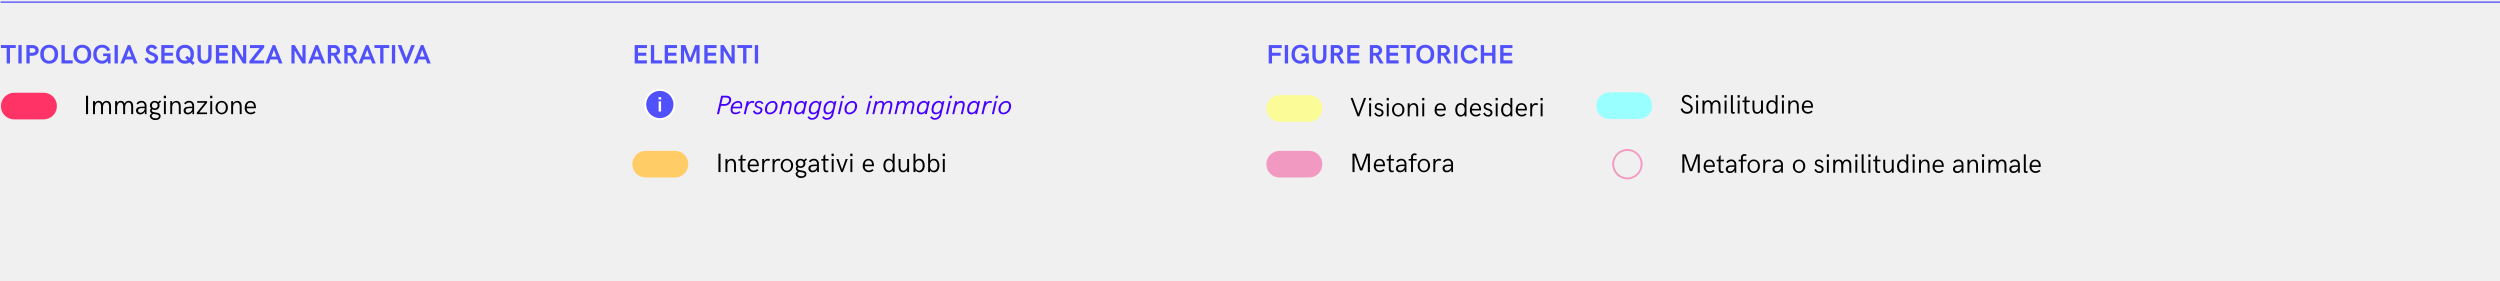
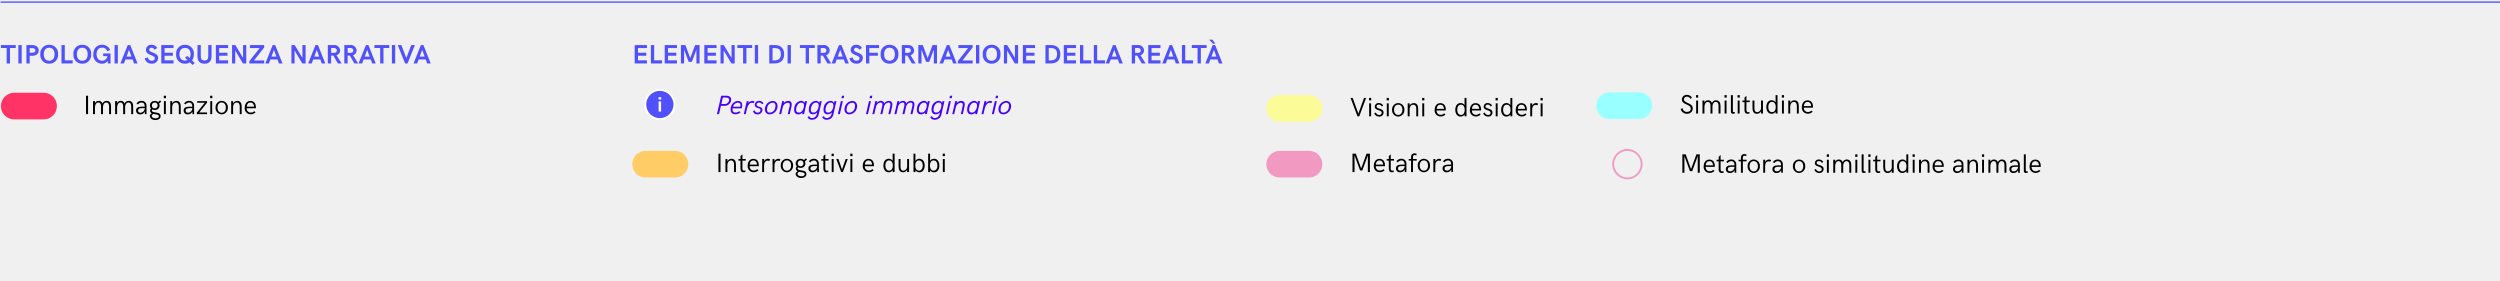
<svg xmlns="http://www.w3.org/2000/svg" width="938" height="105.29" viewBox="0 0 938 105.29">
  <defs>
    <clipPath id="clip-path">
      <rect id="SVGID" width="11.6" height="11.6" transform="translate(236.6 -103.869)" fill="none" />
    </clipPath>
    <clipPath id="clip-path-2">
      <rect id="SVGID-2" data-name="SVGID" width="11.61" height="11.61" transform="translate(236.521 -103.748)" fill="none" />
    </clipPath>
    <clipPath id="clip-Legend02">
      <rect width="938" height="105.29" />
    </clipPath>
  </defs>
  <g id="Legend02" clip-path="url(#clip-Legend02)">
    <g id="legend" transform="translate(0.2 137.196)">
-       <g id="Group_24470" data-name="Group 24470">
-         <path id="Path_161868" data-name="Path 161868" d="M.889,0h4.59V-1.172H2.129V-2.881h3.12V-4.019H2.129V-5.762h3.35V-6.9H.889ZM6.968,0h4.189V-1.172H8.208V-6.9H6.968Zm5.19,0h4.59V-1.172H13.4V-2.881h3.12V-4.019H13.4V-5.762h3.35V-6.9h-4.59Zm6.079,0h1.191V-5.161L21.138-.6h1.2l1.709-4.561V0h1.191V-6.9h-1.67L21.738-1.992,19.907-6.9h-1.67Zm8.779,0h4.59V-1.172h-3.35V-2.881h3.12V-4.019h-3.12V-5.762h3.35V-6.9h-4.59ZM33.1,0h1.191V-4.839L37.178,0h1.24V-6.9H37.227V-2.07L34.326-6.9H33.1Zm8.472,0h1.24V-5.791h2.158V-6.9H39.4v1.108h2.163Zm4.39,0H47.2V-6.9h-1.24Z" transform="translate(237.044 -113.395)" fill="#5151fc" />
-       </g>
      <g id="Group_24471" data-name="Group 24471" transform="translate(8.053)">
        <path id="Path_161861" data-name="Path 161861" d="M.474,0H1.25l.713-3.115H3.154A2.4,2.4,0,0,0,5.747-4.927C6.035-6.152,5.308-6.9,3.97-6.9h-1.9ZM2.119-3.8l.562-2.407H3.872c.918,0,1.313.415,1.143,1.143A1.614,1.614,0,0,1,3.262-3.8ZM7.344.059a2.925,2.925,0,0,0,2-.728L8.9-1.118a2.12,2.12,0,0,1-1.528.532c-.913,0-1.206-.708-1-1.572h3.4c.02-.054.049-.151.049-.151.322-1.353.1-2.632-1.523-2.632A2.883,2.883,0,0,0,5.684-2.48C5.366-1.074,5.859.059,7.344.059ZM6.509-2.754A1.9,1.9,0,0,1,8.262-4.292c.913,0,1.2.586.986,1.538ZM10.547,0h.732l.527-2.275c.234-1.016.933-1.982,1.792-1.982a1.143,1.143,0,0,1,.605.176l.356-.62a1.365,1.365,0,0,0-.82-.249,1.852,1.852,0,0,0-1.528.913l.19-.84h-.737Zm5.107.1a1.8,1.8,0,0,0,1.9-1.621c0-1.582-2.212-.962-2.212-2.017,0-.542.43-.8.972-.8a.952.952,0,0,1,1,.625l.61-.264a1.574,1.574,0,0,0-1.577-.977A1.508,1.508,0,0,0,14.658-3.5c0,1.563,2.173.908,2.173,2a1.028,1.028,0,0,1-1.118.947,1,1,0,0,1-1.079-.84l-.664.249A1.6,1.6,0,0,0,15.654.1Zm4.658,0a3.057,3.057,0,0,0,2.822-2.446c.332-1.426-.376-2.593-1.777-2.593A3.047,3.047,0,0,0,18.545-2.49C18.213-1.064,18.9.1,20.313.1Zm.039-.645c-1.055,0-1.24-.864-1.025-1.8a2.194,2.194,0,0,1,2-1.943c1.069,0,1.25.864,1.03,1.8A2.19,2.19,0,0,1,20.352-.547ZM23.843,0h.728l.635-2.739a2.066,2.066,0,0,1,1.846-1.528c.815,0,.82.679.674,1.343L27.051,0h.732l.674-2.93c.249-1.084-.029-2.031-1.27-2.031a2.255,2.255,0,0,0-1.675.82l.181-.737h-.732ZM33.55-4.878l-.176.688a1.382,1.382,0,0,0-1.382-.791A2.831,2.831,0,0,0,29.521-2.51C29.194-1.084,29.658.1,30.938.1a2.156,2.156,0,0,0,1.631-.713L32.446,0h.713l1.118-4.878ZM33.062-2.51c-.234,1.035-.869,1.943-1.9,1.943-.947,0-1.147-.845-.918-1.8.229-1.025.884-1.938,1.895-1.938C33.105-4.307,33.281-3.462,33.062-2.51ZM38.652.034l1.143-4.912h-.737l-.171.7a1.391,1.391,0,0,0-1.353-.8,2.813,2.813,0,0,0-2.5,2.461c-.327,1.426.122,2.6,1.45,2.6A2.172,2.172,0,0,0,38.1-.664l-.161.63a1.793,1.793,0,0,1-1.733,1.519A1.105,1.105,0,0,1,35.059.767l-.625.356a1.735,1.735,0,0,0,1.738.991A2.435,2.435,0,0,0,38.652.034Zm-1.973-.6c-.957,0-1.152-.864-.923-1.812.225-1.021.894-1.953,1.909-1.953.957,0,1.123.869.908,1.812C38.345-1.5,37.7-.566,36.68-.566Zm7.49.6,1.143-4.912h-.737l-.171.7a1.391,1.391,0,0,0-1.353-.8,2.813,2.813,0,0,0-2.5,2.461c-.327,1.426.122,2.6,1.45,2.6a2.172,2.172,0,0,0,1.616-.742l-.161.63a1.793,1.793,0,0,1-1.733,1.519A1.105,1.105,0,0,1,40.576.767l-.625.356a1.735,1.735,0,0,0,1.738.991A2.435,2.435,0,0,0,44.17.034ZM42.2-.566c-.957,0-1.152-.864-.923-1.812.225-1.021.894-1.953,1.909-1.953.957,0,1.123.869.908,1.812C43.862-1.5,43.218-.566,42.2-.566Zm4.976-5.4h.845l.215-.937h-.84ZM45.85,0h.737L47.71-4.878h-.742Zm4.316.1a3.057,3.057,0,0,0,2.822-2.446c.332-1.426-.376-2.593-1.777-2.593A3.047,3.047,0,0,0,48.4-2.49C48.066-1.064,48.755.1,50.166.1Zm.039-.645c-1.055,0-1.24-.864-1.025-1.8a2.194,2.194,0,0,1,2-1.943c1.069,0,1.25.864,1.03,1.8A2.19,2.19,0,0,1,50.205-.547ZM57.72-5.962h.845l.215-.937h-.84ZM56.4,0h.737l1.123-4.878h-.742Zm2.383,0h.732l.635-2.749a1.918,1.918,0,0,1,1.665-1.6c.815,0,.806.728.649,1.4L61.787,0h.737l.63-2.749a1.923,1.923,0,0,1,1.66-1.6c.82,0,.815.757.664,1.421L64.8,0h.737l.679-2.93c.249-1.084-.049-2.031-1.289-2.031a2.044,2.044,0,0,0-1.709.981,1.146,1.146,0,0,0-1.3-.991,1.781,1.781,0,0,0-1.484.9l.2-.806H59.9Zm8.286,0H67.8l.635-2.749a1.918,1.918,0,0,1,1.665-1.6c.815,0,.806.728.649,1.4L70.073,0h.737l.63-2.749a1.923,1.923,0,0,1,1.66-1.6c.82,0,.815.757.664,1.421L73.091,0h.737l.679-2.93c.249-1.084-.049-2.031-1.289-2.031a2.044,2.044,0,0,0-1.709.981,1.146,1.146,0,0,0-1.3-.991,1.781,1.781,0,0,0-1.484.9l.2-.806h-.737ZM79.6-4.878l-.176.688a1.382,1.382,0,0,0-1.382-.791A2.831,2.831,0,0,0,75.571-2.51C75.244-1.084,75.708.1,76.987.1a2.156,2.156,0,0,0,1.631-.713L78.5,0h.713l1.118-4.878ZM79.111-2.51c-.234,1.035-.869,1.943-1.9,1.943-.947,0-1.147-.845-.918-1.8.229-1.025.884-1.938,1.895-1.938C79.155-4.307,79.331-3.462,79.111-2.51ZM84.7.034l1.143-4.912h-.737l-.171.7a1.391,1.391,0,0,0-1.353-.8,2.813,2.813,0,0,0-2.5,2.461c-.327,1.426.122,2.6,1.45,2.6A2.172,2.172,0,0,0,84.15-.664l-.161.63a1.793,1.793,0,0,1-1.733,1.519A1.105,1.105,0,0,1,81.108.767l-.625.356a1.735,1.735,0,0,0,1.738.991A2.435,2.435,0,0,0,84.7.034Zm-1.973-.6c-.957,0-1.152-.864-.923-1.812.225-1.021.894-1.953,1.909-1.953.957,0,1.123.869.908,1.812C84.395-1.5,83.75-.566,82.729-.566Zm4.976-5.4h.845l.215-.937h-.84ZM86.382,0h.737l1.123-4.878H87.5Zm2.383,0h.728l.635-2.739a2.066,2.066,0,0,1,1.846-1.528c.815,0,.82.679.674,1.343L91.973,0h.732l.674-2.93c.249-1.084-.029-2.031-1.27-2.031a2.255,2.255,0,0,0-1.675.82l.181-.737h-.732Zm9.707-4.878-.176.688a1.382,1.382,0,0,0-1.382-.791A2.831,2.831,0,0,0,94.443-2.51C94.116-1.084,94.58.1,95.859.1A2.156,2.156,0,0,0,97.49-.615L97.368,0h.713L99.2-4.878ZM97.983-2.51c-.234,1.035-.869,1.943-1.9,1.943-.947,0-1.147-.845-.918-1.8.229-1.025.884-1.938,1.895-1.938C98.027-4.307,98.2-3.462,97.983-2.51ZM99.736,0h.732L101-2.275c.234-1.016.933-1.982,1.792-1.982a1.143,1.143,0,0,1,.605.176l.356-.62a1.365,1.365,0,0,0-.82-.249,1.852,1.852,0,0,0-1.528.913l.19-.84h-.737Zm5.21-5.962h.845l.215-.937h-.84ZM103.623,0h.737l1.123-4.878h-.742Zm4.316.1a3.057,3.057,0,0,0,2.822-2.446c.332-1.426-.376-2.593-1.777-2.593a3.047,3.047,0,0,0-2.812,2.451C105.84-1.064,106.528.1,107.939.1Zm.039-.645c-1.055,0-1.24-.864-1.025-1.8a2.194,2.194,0,0,1,2-1.943c1.069,0,1.25.864,1.03,1.8A2.19,2.19,0,0,1,107.979-.547Z" transform="translate(260.274 -94.383)" fill="#4500ff" />
      </g>
      <g id="Group_24472" data-name="Group 24472" transform="translate(370.745)">
        <path id="Path_161860" data-name="Path 161860" d="M1.035,0h.771V-6.23L3.877-.6h.85L6.8-6.23V0h.767V-6.9H6.309L4.287-1.357,2.295-6.9H1.035Zm10.2.068A2.392,2.392,0,0,0,13.1-.693l-.5-.4a1.7,1.7,0,0,1-1.372.522A1.444,1.444,0,0,1,9.8-2.192h3.4c.01-.088.024-.249.024-.376,0-1.123-.488-2.378-2.07-2.378-1.416,0-2.119,1.226-2.119,2.534A2.211,2.211,0,0,0,11.235.068ZM9.8-2.788c.039-.83.459-1.558,1.353-1.558,1,0,1.353.776,1.372,1.558ZM15.84.1a1.966,1.966,0,0,0,.654-.1V-.625a1.164,1.164,0,0,1-.488.122c-.356,0-.62-.249-.62-.786V-4.282h1.235v-.6H15.386V-6.66l-.723.684v1.1h-.786v.6h.781v2.988C14.658-.459,14.976.1,15.84.1Zm3.076,0A1.821,1.821,0,0,0,20.63-.942L20.645,0h.62V-2.993A1.8,1.8,0,0,0,19.355-4.98a2.164,2.164,0,0,0-1.841.957l.532.415A1.605,1.605,0,0,1,19.4-4.346c.884,0,1.2.64,1.2,1.558H19.482c-1.387,0-2.148.454-2.148,1.431A1.43,1.43,0,0,0,18.916.1ZM19-.518c-.508,0-.913-.239-.913-.82,0-.649.5-.9,1.465-.9H20.6A1.683,1.683,0,0,1,19-.518ZM23.008,0h.728V-4.282h1.4v-.6h-1.4v-.781c0-.5.273-.728.649-.728a1.387,1.387,0,0,1,.571.151l.176-.581a1.825,1.825,0,0,0-.8-.186,1.225,1.225,0,0,0-1.318,1.3v.82h-.894v.6h.889Zm4.8.1a2.4,2.4,0,0,0,2.324-2.549A2.383,2.383,0,0,0,27.813-4.98a2.361,2.361,0,0,0-2.3,2.529A2.376,2.376,0,0,0,27.813.1Zm0-.605c-1.074,0-1.572-.957-1.572-1.943s.5-1.924,1.582-1.924S29.4-3.428,29.4-2.451,28.911-.508,27.817-.508ZM31.377,0h.718V-2.437c0-1.177.5-1.846,1.333-1.846a.888.888,0,0,1,.6.186l.308-.63a1.268,1.268,0,0,0-.786-.254,1.572,1.572,0,0,0-1.44.967v-.864h-.728Zm5.029.1A1.821,1.821,0,0,0,38.12-.942L38.135,0h.62V-2.993A1.8,1.8,0,0,0,36.846-4.98,2.164,2.164,0,0,0,35-4.023l.532.415a1.605,1.605,0,0,1,1.353-.737c.884,0,1.2.64,1.2,1.558H36.973c-1.387,0-2.148.454-2.148,1.431A1.43,1.43,0,0,0,36.406.1Zm.083-.615c-.508,0-.913-.239-.913-.82,0-.649.5-.9,1.465-.9h1.045A1.683,1.683,0,0,1,36.489-.518ZM44.814.1a2.4,2.4,0,0,0,2.324-2.549A2.383,2.383,0,0,0,44.814-4.98a2.361,2.361,0,0,0-2.3,2.529A2.376,2.376,0,0,0,44.814.1Zm0-.605c-1.074,0-1.572-.957-1.572-1.943s.5-1.924,1.582-1.924S46.4-3.428,46.4-2.451,45.913-.508,44.819-.508ZM52.373.1a1.521,1.521,0,0,0,1.675-1.489c0-1.792-2.632-1.2-2.632-2.324,0-.4.327-.674.854-.674a1.15,1.15,0,0,1,1.089.688l.537-.308a1.733,1.733,0,0,0-1.6-.972,1.392,1.392,0,0,0-1.548,1.353c0,1.655,2.593,1.011,2.593,2.324,0,.527-.405.806-.957.806a1.237,1.237,0,0,1-1.216-.928l-.615.317A1.893,1.893,0,0,0,52.373.1Zm2.842-6.06h.83V-6.9h-.83ZM55.269,0h.723V-4.878h-.723Zm2.373,0h.737V-2.544c0-.884.435-1.816,1.245-1.816.835,0,1.025.776,1.025,1.45V0h.742V-2.705c0-.8.435-1.655,1.235-1.655.845,0,1.045.806,1.045,1.47V0h.737V-2.964c0-1.084-.488-2.017-1.694-2.017A1.618,1.618,0,0,0,61.2-3.96,1.465,1.465,0,0,0,59.707-4.98a1.459,1.459,0,0,0-1.328.859v-.757h-.737Zm8.252-5.962h.83V-6.9h-.83ZM65.947,0h.723V-4.878h-.723Zm3.335-.537c-.22,0-.239-.264-.239-.278V-6.9h-.737V-.986C68.306-.4,68.359.1,69.1.1a2.381,2.381,0,0,0,.659-.1V-.586A2.891,2.891,0,0,1,69.282-.537Zm1.523-5.425h.83V-6.9h-.83ZM70.859,0h.723V-4.878h-.723Zm3.73.1a1.966,1.966,0,0,0,.654-.1V-.625a1.164,1.164,0,0,1-.488.122c-.356,0-.62-.249-.62-.786V-4.282h1.235v-.6H74.136V-6.66l-.723.684v1.1h-.786v.6h.781v2.988C73.408-.459,73.726.1,74.59.1Zm3.491.01a1.736,1.736,0,0,0,1.533-.933V0h.723V-4.878h-.723v2.7a1.566,1.566,0,0,1-1.455,1.67c-.835,0-1.025-.786-1.025-1.489V-4.878h-.728v2.832C76.406-.83,76.88.107,78.081.107ZM85.073-6.9v2.686a1.746,1.746,0,0,0-1.528-.767c-1.245,0-1.953,1.143-1.953,2.539S82.3.1,83.55.1a1.734,1.734,0,0,0,1.528-.776L85.093,0H85.8V-6.9ZM83.735-.518c-.977,0-1.4-.928-1.4-1.924s.42-1.924,1.4-1.924c1,0,1.4.938,1.4,1.924S84.731-.518,83.735-.518Zm3.677-5.444h.83V-6.9h-.83ZM87.466,0h.723V-4.878h-.723Zm2.373,0h.728V-2.534c0-1.211.61-1.812,1.377-1.812.859,0,1.108.781,1.108,1.455V0h.723V-2.964c0-1.074-.474-2-1.636-2a1.752,1.752,0,0,0-1.572.938v-.85h-.728Zm7.285.068a2.392,2.392,0,0,0,1.865-.762l-.5-.4a1.7,1.7,0,0,1-1.372.522,1.444,1.444,0,0,1-1.426-1.621h3.4c.01-.088.024-.249.024-.376,0-1.123-.488-2.378-2.07-2.378-1.416,0-2.119,1.226-2.119,2.534A2.211,2.211,0,0,0,97.124.068ZM95.693-2.788c.039-.83.459-1.558,1.353-1.558,1,0,1.353.776,1.372,1.558ZM104.15.1a1.821,1.821,0,0,0,1.714-1.04l.015.942h.62V-2.993A1.8,1.8,0,0,0,104.59-4.98a2.164,2.164,0,0,0-1.841.957l.532.415a1.605,1.605,0,0,1,1.353-.737c.884,0,1.2.64,1.2,1.558h-1.113c-1.387,0-2.148.454-2.148,1.431A1.43,1.43,0,0,0,104.15.1Zm.083-.615c-.508,0-.913-.239-.913-.82,0-.649.5-.9,1.465-.9h1.045A1.683,1.683,0,0,1,104.233-.518ZM108.018,0h.728V-2.534c0-1.211.61-1.812,1.377-1.812.859,0,1.108.781,1.108,1.455V0h.723V-2.964c0-1.074-.474-2-1.636-2a1.752,1.752,0,0,0-1.572.938v-.85h-.728Zm5.42-5.962h.83V-6.9h-.83ZM113.491,0h.723V-4.878h-.723Zm2.373,0h.737V-2.544c0-.884.435-1.816,1.245-1.816.835,0,1.025.776,1.025,1.45V0h.742V-2.705c0-.8.435-1.655,1.235-1.655.845,0,1.045.806,1.045,1.47V0h.737V-2.964c0-1.084-.488-2.017-1.694-2.017a1.618,1.618,0,0,0-1.519,1.021A1.465,1.465,0,0,0,117.93-4.98a1.459,1.459,0,0,0-1.328.859v-.757h-.737ZM125.3.1a1.821,1.821,0,0,0,1.714-1.04l.015.942h.62V-2.993a1.8,1.8,0,0,0-1.909-1.987,2.164,2.164,0,0,0-1.841.957l.532.415a1.605,1.605,0,0,1,1.353-.737c.884,0,1.2.64,1.2,1.558h-1.113c-1.387,0-2.148.454-2.148,1.431A1.43,1.43,0,0,0,125.3.1Zm.083-.615c-.508,0-.913-.239-.913-.82,0-.649.5-.9,1.465-.9h1.045A1.683,1.683,0,0,1,125.381-.518Zm4.746-.02c-.22,0-.239-.264-.239-.278V-6.9h-.737V-.986c0,.586.054,1.084.791,1.084A2.381,2.381,0,0,0,130.6,0V-.586A2.891,2.891,0,0,1,130.127-.537Zm3.389.605a2.392,2.392,0,0,0,1.865-.762l-.5-.4a1.7,1.7,0,0,1-1.372.522,1.444,1.444,0,0,1-1.426-1.621h3.4c.01-.088.024-.249.024-.376,0-1.123-.488-2.378-2.07-2.378-1.416,0-2.119,1.226-2.119,2.534A2.211,2.211,0,0,0,133.516.068Zm-1.431-2.856c.039-.83.459-1.558,1.353-1.558,1,0,1.353.776,1.372,1.558Z" transform="translate(259.239 -72.383)" />
      </g>
      <path id="Path_161859" data-name="Path 161859" d="M2.261,0H3.5V-5.791H5.659V-6.9H.1v1.108H2.261ZM6.65,0h1.24V-6.9H6.65ZM9.668,0H10.9V-2.861h.933c1.406,0,2.437-.708,2.437-2S13.237-6.9,11.831-6.9H9.668ZM10.9-4.019V-5.742h.933c.84,0,1.206.322,1.206.884s-.356.84-1.206.84ZM18.208.1a3.229,3.229,0,0,0,3.33-3.55A3.229,3.229,0,0,0,18.208-7a3.229,3.229,0,0,0-3.33,3.55A3.229,3.229,0,0,0,18.208.1Zm0-1.1c-1.479,0-2.021-1.147-2.021-2.451S16.729-5.9,18.208-5.9s2.021,1.147,2.021,2.446S19.688-1,18.208-1Zm4.619,1h4.189V-1.172H24.067V-6.9h-1.24Zm7.8.1a3.229,3.229,0,0,0,3.33-3.55A3.229,3.229,0,0,0,30.63-7a3.229,3.229,0,0,0-3.33,3.55A3.229,3.229,0,0,0,30.63.1Zm0-1.1c-1.479,0-2.021-1.147-2.021-2.451S29.15-5.9,30.63-5.9s2.021,1.147,2.021,2.446S32.109-1,30.63-1ZM38.1.1A2.284,2.284,0,0,0,40.142-.972L40.249,0h.981V-3.73H38.462v1h1.567A1.9,1.9,0,0,1,38.1-1.011c-1.479,0-2.109-1.118-2.109-2.49,0-1.279.63-2.427,2.09-2.427A1.894,1.894,0,0,1,40-4.57l1.1-.459a3.136,3.136,0,0,0-3.008-1.982c-2.28,0-3.33,1.67-3.33,3.56A3.235,3.235,0,0,0,38.1.1ZM42.739,0h1.24V-6.9h-1.24Zm2.188,0h1.353l.537-1.5H49.5L50.029,0h1.338L48.618-6.9H47.69Zm2.31-2.559.923-2.52.918,2.52ZM56.689.078a2.169,2.169,0,0,0,2.4-2.09c0-2.29-3.34-1.851-3.34-3.149a.786.786,0,0,1,.869-.737,1.249,1.249,0,0,1,1.113.737l1.03-.63A2.309,2.309,0,0,0,56.66-7a1.951,1.951,0,0,0-2.153,1.9c0,2.246,3.34,1.768,3.34,3.2,0,.488-.4.879-1.138.879a1.315,1.315,0,0,1-1.431-1.24l-1.23.313A2.507,2.507,0,0,0,56.689.078ZM60.269,0h4.59V-1.172h-3.35V-2.881h3.12V-4.019h-3.12V-5.762h3.35V-6.9h-4.59ZM72.012.581l.8-.752-.986-.937A4.038,4.038,0,0,0,72.5-3.442,3.237,3.237,0,0,0,69.17-7a3.229,3.229,0,0,0-3.33,3.55A3.229,3.229,0,0,0,69.17.1,3.3,3.3,0,0,0,71.021-.41ZM69.17-1.069c-1.479,0-2.09-1.079-2.09-2.383s.61-2.378,2.09-2.378,2.09,1.079,2.09,2.378a2.87,2.87,0,0,1-.342,1.44L70-2.861l-.8.732.942.859A2.316,2.316,0,0,1,69.17-1.069ZM76.489.1C78.34.1,79.131-1,79.131-2.739V-6.9h-1.24v4.067c0,1.113-.288,1.733-1.4,1.733s-1.4-.62-1.4-1.733V-6.9H73.853V-2.69C73.853-1,74.639.1,76.489.1ZM80.747,0h4.59V-1.172h-3.35V-2.881h3.12V-4.019h-3.12V-5.762h3.35V-6.9h-4.59Zm6.079,0h1.191V-4.839L90.908,0h1.24V-6.9H90.957V-2.07L88.057-6.9h-1.23Zm6.5,0h5.562V-1.118H95.059L98.887-6v-.9H93.545v1.138h3.633l-3.853,4.9Zm5.981,0h1.353l.537-1.5h2.681l.532,1.5h1.338L103-6.9h-.928Zm2.31-2.559.923-2.52.918,2.52ZM109.1,0h1.191V-4.839L113.179,0h1.24V-6.9h-1.191V-2.07l-2.9-4.829H109.1Zm6.27,0h1.353l.537-1.5h2.681l.532,1.5h1.338l-2.749-6.9h-.928Zm2.31-2.559.923-2.52.918,2.52ZM122.754.01h1.24V-2.949h.83l1.7,2.959h1.421l-1.919-3.081a1.891,1.891,0,0,0,1.348-1.8A2.139,2.139,0,0,0,124.985-6.9h-2.231ZM124-3.96V-5.791H125c.708,0,1.152.371,1.152.942,0,.518-.391.859-1.05.889ZM128.945.01h1.24V-2.949h.83l1.7,2.959h1.421l-1.919-3.081a1.891,1.891,0,0,0,1.348-1.8A2.139,2.139,0,0,0,131.177-6.9h-2.231Zm1.25-3.97V-5.791h.991c.708,0,1.152.371,1.152.942,0,.518-.391.859-1.05.889ZM134.287,0h1.353l.537-1.5h2.681L139.39,0h1.338l-2.749-6.9h-.928Zm2.31-2.559.923-2.52.918,2.52ZM142.4,0h1.24V-5.791H145.8V-6.9h-5.562v1.108H142.4Zm4.39,0h1.24V-6.9h-1.24Zm4.951,0h.928l2.749-6.9h-1.357l-1.851,4.888L150.347-6.9h-1.372Zm3.184,0h1.353l.537-1.5h2.681l.532,1.5h1.338l-2.749-6.9h-.928Zm2.31-2.559.923-2.52.918,2.52Z" transform="translate(0.044 -113.395)" fill="#5151fc" />
-       <g id="Group_24473" data-name="Group 24473">
-         <path id="Path_161867" data-name="Path 161867" d="M.889,0h1.24V-2.881H5.352V-4.019H2.129V-5.762H5.781V-6.9H.889Zm6.03,0h1.24V-6.9H6.919Zm5.869.1A2.284,2.284,0,0,0,14.829-.972L14.937,0h.981V-3.73H13.149v1h1.567a1.9,1.9,0,0,1-1.929,1.719c-1.479,0-2.109-1.118-2.109-2.49,0-1.279.63-2.427,2.09-2.427A1.894,1.894,0,0,1,14.688-4.57l1.1-.459a3.136,3.136,0,0,0-3.008-1.982c-2.28,0-3.33,1.67-3.33,3.56A3.235,3.235,0,0,0,12.788.1Zm7.119,0c1.851,0,2.642-1.1,2.642-2.837V-6.9h-1.24v4.067c0,1.113-.288,1.733-1.4,1.733s-1.4-.62-1.4-1.733V-6.9H17.271V-2.69C17.271-1,18.057.1,19.907.1ZM24.165.01h1.24V-2.949h.83L27.935.01h1.421L27.437-3.071a1.891,1.891,0,0,0,1.348-1.8A2.139,2.139,0,0,0,26.4-6.9H24.165Zm1.25-3.97V-5.791h.991c.708,0,1.152.371,1.152.942,0,.518-.391.859-1.05.889ZM30.356,0h4.59V-1.172H31.6V-2.881h3.12V-4.019H31.6V-5.762h3.35V-6.9h-4.59Zm8.481.01h1.24V-2.949h.83L42.607.01h1.421L42.109-3.071a1.891,1.891,0,0,0,1.348-1.8A2.139,2.139,0,0,0,41.069-6.9H38.838Zm1.25-3.97V-5.791h.991c.708,0,1.152.371,1.152.942,0,.518-.391.859-1.05.889ZM45.029,0h4.59V-1.172H46.27V-2.881h3.12V-4.019H46.27V-5.762h3.35V-6.9h-4.59ZM52.6,0h1.24V-5.791H56V-6.9H50.439v1.108H52.6Zm7.041.1a3.229,3.229,0,0,0,3.33-3.55A3.229,3.229,0,0,0,59.644-7a3.229,3.229,0,0,0-3.33,3.55A3.229,3.229,0,0,0,59.644.1Zm0-1.1c-1.479,0-2.021-1.147-2.021-2.451S58.164-5.9,59.644-5.9s2.021,1.147,2.021,2.446S61.123-1,59.644-1ZM64.263.01H65.5V-2.949h.83L68.032.01h1.421L67.534-3.071a1.891,1.891,0,0,0,1.348-1.8A2.139,2.139,0,0,0,66.494-6.9H64.263Zm1.25-3.97V-5.791H66.5c.708,0,1.152.371,1.152.942,0,.518-.391.859-1.05.889ZM70.454,0h1.24V-6.9h-1.24Zm5.869.1A3.13,3.13,0,0,0,79.341-1.89l-1.147-.469a1.815,1.815,0,0,1-1.87,1.279c-1.479,0-2.109-1.05-2.109-2.422A2.046,2.046,0,0,1,76.3-5.83a1.734,1.734,0,0,1,1.87,1.26l1.157-.459a3.14,3.14,0,0,0-3.018-1.982,3.237,3.237,0,0,0-3.33,3.56A3.235,3.235,0,0,0,76.323.1ZM80.464,0H81.7V-2.881h3.022V0h1.24V-6.9h-1.24v2.881H81.7V-6.9h-1.24Zm7.28,0h4.59V-1.172h-3.35V-2.881H92.1V-4.019h-3.12V-5.762h3.35V-6.9h-4.59Z" transform="translate(474.933 -113.395)" fill="#5151fc" />
-       </g>
      <line id="Line_7911" data-name="Line 7911" x2="938" transform="translate(0 -136.402)" fill="none" stroke="#5151fc" stroke-miterlimit="10" stroke-width="0.5" />
      <rect id="Rectangle_50" data-name="Rectangle 50" width="938" height="104.4" transform="translate(-0.2 -136.202)" fill="none" />
      <path id="Path_161862" data-name="Path 161862" d="M1.035,0h.776V-6.9H1.035ZM3.662,0H4.4V-2.544c0-.884.435-1.816,1.245-1.816.835,0,1.025.776,1.025,1.45V0h.742V-2.705c0-.8.435-1.655,1.235-1.655.845,0,1.045.806,1.045,1.47V0h.737V-2.964c0-1.084-.488-2.017-1.694-2.017A1.618,1.618,0,0,0,7.217-3.96,1.465,1.465,0,0,0,5.728-4.98,1.459,1.459,0,0,0,4.4-4.121v-.757H3.662Zm8.3,0H12.7V-2.544c0-.884.435-1.816,1.245-1.816.835,0,1.025.776,1.025,1.45V0h.742V-2.705c0-.8.435-1.655,1.235-1.655.845,0,1.045.806,1.045,1.47V0h.737V-2.964c0-1.084-.488-2.017-1.694-2.017A1.618,1.618,0,0,0,15.513-3.96,1.465,1.465,0,0,0,14.023-4.98a1.459,1.459,0,0,0-1.328.859v-.757h-.737Zm9.434.1a1.821,1.821,0,0,0,1.714-1.04L23.12,0h.62V-2.993A1.8,1.8,0,0,0,21.831-4.98a2.164,2.164,0,0,0-1.841.957l.532.415a1.605,1.605,0,0,1,1.353-.737c.884,0,1.2.64,1.2,1.558H21.958c-1.387,0-2.148.454-2.148,1.431A1.43,1.43,0,0,0,21.392.1Zm.083-.615c-.508,0-.913-.239-.913-.82,0-.649.5-.9,1.465-.9h1.045A1.683,1.683,0,0,1,21.475-.518ZM27.012-.63c-.693-.1-1.3-.244-1.3-.747a.462.462,0,0,1,.21-.376,2.079,2.079,0,0,0,.918.205,1.661,1.661,0,0,0,1.8-1.68,1.761,1.761,0,0,0-.181-.791l.786-.62-.415-.518-.732.664a1.855,1.855,0,0,0-1.26-.454A1.7,1.7,0,0,0,25.01-3.237a1.625,1.625,0,0,0,.41,1.113,1,1,0,0,0-.356.806,1.082,1.082,0,0,0,.62,1l-.7.708a1.287,1.287,0,0,0-.015.186c0,.928.835,1.66,2.1,1.66,1.025,0,1.953-.479,1.953-1.484C29.023-.352,28-.5,27.012-.63Zm-.186-3.74a1.059,1.059,0,0,1,1.079,1.118,1.023,1.023,0,0,1-1.079,1.1,1.019,1.019,0,0,1-1.074-1.1A1.066,1.066,0,0,1,26.826-4.37Zm.3,5.962c-.947,0-1.484-.5-1.489-1l.576-.7A4.948,4.948,0,0,0,26.8.015c.835.142,1.577.166,1.577.791C28.374,1.338,27.773,1.592,27.129,1.592Zm3.086-7.554h.83V-6.9h-.83ZM30.269,0h.723V-4.878h-.723Zm2.373,0h.728V-2.534c0-1.211.61-1.812,1.377-1.812.859,0,1.108.781,1.108,1.455V0h.723V-2.964c0-1.074-.474-2-1.636-2a1.752,1.752,0,0,0-1.572.938v-.85h-.728Zm6.6.1a1.821,1.821,0,0,0,1.714-1.04L40.972,0h.62V-2.993A1.8,1.8,0,0,0,39.683-4.98a2.164,2.164,0,0,0-1.841.957l.532.415a1.605,1.605,0,0,1,1.353-.737c.884,0,1.2.64,1.2,1.558H39.81c-1.387,0-2.148.454-2.148,1.431A1.43,1.43,0,0,0,39.243.1Zm.083-.615c-.508,0-.913-.239-.913-.82,0-.649.5-.9,1.465-.9h1.045A1.683,1.683,0,0,1,39.326-.518Zm7.124-4.36h-3.7v.6H45.6L42.612-.552V0H46.45V-.625h-2.93l2.93-3.652Zm1.157-1.084h.83V-6.9h-.83ZM47.661,0h.723V-4.878h-.723Zm4.272.1a2.4,2.4,0,0,0,2.324-2.549A2.383,2.383,0,0,0,51.934-4.98a2.361,2.361,0,0,0-2.3,2.529A2.376,2.376,0,0,0,51.934.1Zm0-.605c-1.074,0-1.572-.957-1.572-1.943s.5-1.924,1.582-1.924,1.572.947,1.572,1.924S53.032-.508,51.938-.508ZM55.5,0h.728V-2.534c0-1.211.61-1.812,1.377-1.812.859,0,1.108.781,1.108,1.455V0h.723V-2.964c0-1.074-.474-2-1.636-2a1.752,1.752,0,0,0-1.572.938v-.85H55.5Zm7.285.068a2.392,2.392,0,0,0,1.865-.762l-.5-.4a1.7,1.7,0,0,1-1.372.522,1.444,1.444,0,0,1-1.426-1.621h3.4c.01-.088.024-.249.024-.376,0-1.123-.488-2.378-2.07-2.378-1.416,0-2.119,1.226-2.119,2.534A2.211,2.211,0,0,0,62.783.068ZM61.353-2.788c.039-.83.459-1.558,1.353-1.558,1,0,1.353.776,1.372,1.558Z" transform="translate(31.035 -94.383)" />
      <path id="Rectangle_13361" data-name="Rectangle 13361" d="M5.142-102.4h11a4.951,4.951,0,0,1,5,5h0a4.951,4.951,0,0,1-5,5h-11a4.951,4.951,0,0,1-5-5h0A5.015,5.015,0,0,1,5.142-102.4Z" fill="#f36" />
      <path id="Path_161865" data-name="Path 161865" d="M1.035,0h.771V-6.23L3.877-.6h.85L6.8-6.23V0h.767V-6.9H6.309L4.287-1.357,2.295-6.9H1.035Zm10.2.068A2.392,2.392,0,0,0,13.1-.693l-.5-.4a1.7,1.7,0,0,1-1.372.522A1.444,1.444,0,0,1,9.8-2.192h3.4c.01-.088.024-.249.024-.376,0-1.123-.488-2.378-2.07-2.378-1.416,0-2.119,1.226-2.119,2.534A2.211,2.211,0,0,0,11.235.068ZM9.8-2.788c.039-.83.459-1.558,1.353-1.558,1,0,1.353.776,1.372,1.558ZM15.84.1a1.966,1.966,0,0,0,.654-.1V-.625a1.164,1.164,0,0,1-.488.122c-.356,0-.62-.249-.62-.786V-4.282h1.235v-.6H15.386V-6.66l-.723.684v1.1h-.786v.6h.781v2.988C14.658-.459,14.976.1,15.84.1Zm3.076,0A1.821,1.821,0,0,0,20.63-.942L20.645,0h.62V-2.993A1.8,1.8,0,0,0,19.355-4.98a2.164,2.164,0,0,0-1.841.957l.532.415A1.605,1.605,0,0,1,19.4-4.346c.884,0,1.2.64,1.2,1.558H19.482c-1.387,0-2.148.454-2.148,1.431A1.43,1.43,0,0,0,18.916.1ZM19-.518c-.508,0-.913-.239-.913-.82,0-.649.5-.9,1.465-.9H20.6A1.683,1.683,0,0,1,19-.518ZM23.008,0h.728V-4.282h1.4v-.6h-1.4v-.781c0-.5.273-.728.649-.728a1.387,1.387,0,0,1,.571.151l.176-.581a1.825,1.825,0,0,0-.8-.186,1.225,1.225,0,0,0-1.318,1.3v.82h-.894v.6h.889Zm4.8.1a2.4,2.4,0,0,0,2.324-2.549A2.383,2.383,0,0,0,27.813-4.98a2.361,2.361,0,0,0-2.3,2.529A2.376,2.376,0,0,0,27.813.1Zm0-.605c-1.074,0-1.572-.957-1.572-1.943s.5-1.924,1.582-1.924S29.4-3.428,29.4-2.451,28.911-.508,27.817-.508ZM31.377,0h.718V-2.437c0-1.177.5-1.846,1.333-1.846a.888.888,0,0,1,.6.186l.308-.63a1.268,1.268,0,0,0-.786-.254,1.572,1.572,0,0,0-1.44.967v-.864h-.728Zm5.029.1A1.821,1.821,0,0,0,38.12-.942L38.135,0h.62V-2.993A1.8,1.8,0,0,0,36.846-4.98,2.164,2.164,0,0,0,35-4.023l.532.415a1.605,1.605,0,0,1,1.353-.737c.884,0,1.2.64,1.2,1.558H36.973c-1.387,0-2.148.454-2.148,1.431A1.43,1.43,0,0,0,36.406.1Zm.083-.615c-.508,0-.913-.239-.913-.82,0-.649.5-.9,1.465-.9h1.045A1.683,1.683,0,0,1,36.489-.518Z" transform="translate(506.218 -72.649)" />
      <path id="Rectangle_13359" data-name="Rectangle 13359" d="M485.2-102.6h11a4.951,4.951,0,0,1,5,5h0a4.951,4.951,0,0,1-5,5h-11a4.951,4.951,0,0,1-5-5h0A5.015,5.015,0,0,1,485.2-102.6Z" transform="translate(-5.267 22)" fill="#f299c1" />
      <path id="Path_161864" data-name="Path 161864" d="M1.035,0h.776V-6.9H1.035ZM3.662,0H4.39V-2.534c0-1.211.61-1.812,1.377-1.812.859,0,1.108.781,1.108,1.455V0H7.6V-2.964c0-1.074-.474-2-1.636-2a1.752,1.752,0,0,0-1.572.938v-.85H3.662Zm6.821.1a1.966,1.966,0,0,0,.654-.1V-.625a1.164,1.164,0,0,1-.488.122c-.356,0-.62-.249-.62-.786V-4.282h1.235v-.6H10.029V-6.66l-.723.684v1.1H8.521v.6H9.3v2.988C9.3-.459,9.619.1,10.483.1ZM14.194.068A2.392,2.392,0,0,0,16.06-.693l-.5-.4a1.7,1.7,0,0,1-1.372.522,1.444,1.444,0,0,1-1.426-1.621h3.4c.01-.088.024-.249.024-.376,0-1.123-.488-2.378-2.07-2.378C12.7-4.946,12-3.721,12-2.412A2.211,2.211,0,0,0,14.194.068ZM12.764-2.788c.039-.83.459-1.558,1.353-1.558,1,0,1.353.776,1.372,1.558ZM17.441,0h.718V-2.437c0-1.177.5-1.846,1.333-1.846a.888.888,0,0,1,.6.186l.308-.63a1.268,1.268,0,0,0-.786-.254,1.572,1.572,0,0,0-1.44.967v-.864h-.728Zm3.892,0h.718V-2.437c0-1.177.5-1.846,1.333-1.846a.888.888,0,0,1,.6.186l.308-.63A1.268,1.268,0,0,0,23.5-4.98a1.572,1.572,0,0,0-1.44.967v-.864h-.728Zm5.381.1a2.4,2.4,0,0,0,2.324-2.549A2.383,2.383,0,0,0,26.714-4.98a2.361,2.361,0,0,0-2.3,2.529A2.376,2.376,0,0,0,26.714.1Zm0-.605c-1.074,0-1.572-.957-1.572-1.943s.5-1.924,1.582-1.924S28.3-3.428,28.3-2.451,27.813-.508,26.719-.508ZM32.031-.63c-.693-.1-1.3-.244-1.3-.747a.462.462,0,0,1,.21-.376,2.079,2.079,0,0,0,.918.205,1.661,1.661,0,0,0,1.8-1.68,1.761,1.761,0,0,0-.181-.791l.786-.62-.415-.518-.732.664a1.855,1.855,0,0,0-1.26-.454,1.7,1.7,0,0,0-1.826,1.709,1.625,1.625,0,0,0,.41,1.113,1,1,0,0,0-.356.806,1.082,1.082,0,0,0,.62,1L30,.391a1.287,1.287,0,0,0-.015.186c0,.928.835,1.66,2.1,1.66,1.025,0,1.953-.479,1.953-1.484C34.043-.352,33.022-.5,32.031-.63Zm-.186-3.74a1.059,1.059,0,0,1,1.079,1.118,1.023,1.023,0,0,1-1.079,1.1,1.019,1.019,0,0,1-1.074-1.1A1.066,1.066,0,0,1,31.846-4.37Zm.3,5.962c-.947,0-1.484-.5-1.489-1l.576-.7a4.948,4.948,0,0,0,.581.127c.835.142,1.577.166,1.577.791C33.394,1.338,32.793,1.592,32.148,1.592ZM36.367.1a1.821,1.821,0,0,0,1.714-1.04L38.1,0h.62V-2.993A1.8,1.8,0,0,0,36.807-4.98a2.164,2.164,0,0,0-1.841.957l.532.415a1.605,1.605,0,0,1,1.353-.737c.884,0,1.2.64,1.2,1.558H36.934c-1.387,0-2.148.454-2.148,1.431A1.43,1.43,0,0,0,36.367.1Zm.083-.615c-.508,0-.913-.239-.913-.82,0-.649.5-.9,1.465-.9h1.045A1.683,1.683,0,0,1,36.45-.518ZM41.582.1a1.966,1.966,0,0,0,.654-.1V-.625a1.164,1.164,0,0,1-.488.122c-.356,0-.62-.249-.62-.786V-4.282h1.235v-.6H41.128V-6.66l-.723.684v1.1h-.786v.6H40.4v2.988C40.4-.459,40.718.1,41.582.1Zm1.895-6.06h.83V-6.9h-.83ZM43.53,0h.723V-4.878H43.53Zm3.55,0h.645l1.816-4.878H48.76L47.4-.947,46.055-4.878h-.8Zm3.413-5.962h.83V-6.9h-.83ZM50.547,0h.723V-4.878h-.723Zm6.836.068a2.392,2.392,0,0,0,1.865-.762l-.5-.4a1.7,1.7,0,0,1-1.372.522,1.444,1.444,0,0,1-1.426-1.621h3.4c.01-.088.024-.249.024-.376,0-1.123-.488-2.378-2.07-2.378-1.416,0-2.119,1.226-2.119,2.534A2.211,2.211,0,0,0,57.383.068ZM55.952-2.788c.039-.83.459-1.558,1.353-1.558,1,0,1.353.776,1.372,1.558ZM66.4-6.9v2.686a1.746,1.746,0,0,0-1.528-.767c-1.245,0-1.953,1.143-1.953,2.539S63.628.1,64.878.1a1.734,1.734,0,0,0,1.528-.776L66.421,0h.708V-6.9ZM65.063-.518c-.977,0-1.4-.928-1.4-1.924s.42-1.924,1.4-1.924c1,0,1.4.938,1.4,1.924S66.06-.518,65.063-.518ZM70.3.107a1.736,1.736,0,0,0,1.533-.933V0h.723V-4.878h-.723v2.7a1.566,1.566,0,0,1-1.455,1.67c-.835,0-1.025-.786-1.025-1.489V-4.878h-.728v2.832C68.623-.83,69.1.107,70.3.107ZM76.455.1c1.27,0,1.963-1.147,1.963-2.539S77.725-4.98,76.45-4.98a1.747,1.747,0,0,0-1.514.767V-6.9h-.728V0h.728V-.664A1.747,1.747,0,0,0,76.455.1Zm-.19-.615c-.977,0-1.392-.928-1.392-1.924s.415-1.924,1.392-1.924,1.426.938,1.426,1.924S77.246-.518,76.265-.518Zm5.7.615c1.27,0,1.963-1.147,1.963-2.539S83.232-4.98,81.958-4.98a1.747,1.747,0,0,0-1.514.767V-6.9h-.728V0h.728V-.664A1.747,1.747,0,0,0,81.963.1Zm-.19-.615c-.977,0-1.392-.928-1.392-1.924s.415-1.924,1.392-1.924S83.2-3.428,83.2-2.441,82.754-.518,81.772-.518Zm3.4-5.444H86V-6.9h-.83ZM85.225,0h.723V-4.878h-.723Z" transform="translate(268.327 -72.649)" />
      <path id="Path_161863" data-name="Path 161863" d="M2.91,0h.664L6.157-6.9H5.366L3.242-1.025,1.118-6.9H.308ZM7.241-5.962h.83V-6.9h-.83ZM7.295,0h.723V-4.878H7.295Zm3.726.1A1.521,1.521,0,0,0,12.7-1.392c0-1.792-2.632-1.2-2.632-2.324,0-.4.327-.674.854-.674a1.15,1.15,0,0,1,1.089.688l.537-.308a1.733,1.733,0,0,0-1.6-.972A1.392,1.392,0,0,0,9.395-3.628c0,1.655,2.593,1.011,2.593,2.324,0,.527-.405.806-.957.806a1.237,1.237,0,0,1-1.216-.928L9.2-1.108A1.893,1.893,0,0,0,11.021.1Zm2.842-6.06h.83V-6.9h-.83ZM13.916,0h.723V-4.878h-.723Zm4.272.1a2.4,2.4,0,0,0,2.324-2.549A2.383,2.383,0,0,0,18.188-4.98a2.361,2.361,0,0,0-2.3,2.529A2.376,2.376,0,0,0,18.188.1Zm0-.605c-1.074,0-1.572-.957-1.572-1.943s.5-1.924,1.582-1.924,1.572.947,1.572,1.924S19.287-.508,18.193-.508ZM21.753,0h.728V-2.534c0-1.211.61-1.812,1.377-1.812.859,0,1.108.781,1.108,1.455V0h.723V-2.964c0-1.074-.474-2-1.636-2a1.752,1.752,0,0,0-1.572.938v-.85h-.728Zm5.42-5.962H28V-6.9h-.83ZM27.227,0h.723V-4.878h-.723Zm6.836.068a2.392,2.392,0,0,0,1.865-.762l-.5-.4a1.7,1.7,0,0,1-1.372.522,1.444,1.444,0,0,1-1.426-1.621h3.4c.01-.088.024-.249.024-.376,0-1.123-.488-2.378-2.07-2.378-1.416,0-2.119,1.226-2.119,2.534A2.211,2.211,0,0,0,34.063.068ZM32.632-2.788c.039-.83.459-1.558,1.353-1.558,1,0,1.353.776,1.372,1.558ZM43.081-6.9v2.686a1.746,1.746,0,0,0-1.528-.767c-1.245,0-1.953,1.143-1.953,2.539S40.308.1,41.558.1a1.734,1.734,0,0,0,1.528-.776L43.1,0h.708V-6.9ZM41.743-.518c-.977,0-1.4-.928-1.4-1.924s.42-1.924,1.4-1.924c1,0,1.4.938,1.4,1.924S42.739-.518,41.743-.518Zm5.542.586A2.392,2.392,0,0,0,49.15-.693l-.5-.4a1.7,1.7,0,0,1-1.372.522,1.444,1.444,0,0,1-1.426-1.621h3.4c.01-.088.024-.249.024-.376,0-1.123-.488-2.378-2.07-2.378-1.416,0-2.119,1.226-2.119,2.534A2.211,2.211,0,0,0,47.285.068ZM45.854-2.788c.039-.83.459-1.558,1.353-1.558,1,0,1.353.776,1.372,1.558ZM51.885.1A1.521,1.521,0,0,0,53.56-1.392c0-1.792-2.632-1.2-2.632-2.324,0-.4.327-.674.854-.674a1.15,1.15,0,0,1,1.089.688l.537-.308a1.733,1.733,0,0,0-1.6-.972,1.392,1.392,0,0,0-1.548,1.353c0,1.655,2.593,1.011,2.593,2.324,0,.527-.405.806-.957.806a1.237,1.237,0,0,1-1.216-.928l-.615.317A1.893,1.893,0,0,0,51.885.1Zm2.842-6.06h.83V-6.9h-.83ZM54.78,0H55.5V-4.878H54.78Zm5.5-6.9v2.686a1.746,1.746,0,0,0-1.528-.767C57.51-4.98,56.8-3.838,56.8-2.441S57.51.1,58.76.1a1.734,1.734,0,0,0,1.528-.776L60.3,0h.708V-6.9ZM58.945-.518c-.977,0-1.4-.928-1.4-1.924s.42-1.924,1.4-1.924c1,0,1.4.938,1.4,1.924S59.941-.518,58.945-.518Zm5.542.586a2.392,2.392,0,0,0,1.865-.762l-.5-.4a1.7,1.7,0,0,1-1.372.522,1.444,1.444,0,0,1-1.426-1.621h3.4c.01-.088.024-.249.024-.376,0-1.123-.488-2.378-2.07-2.378-1.416,0-2.119,1.226-2.119,2.534A2.211,2.211,0,0,0,64.487.068ZM63.057-2.788c.039-.83.459-1.558,1.353-1.558,1,0,1.353.776,1.372,1.558ZM67.734,0h.718V-2.437c0-1.177.5-1.846,1.333-1.846a.888.888,0,0,1,.6.186l.308-.63A1.268,1.268,0,0,0,69.9-4.98a1.572,1.572,0,0,0-1.44.967v-.864h-.728Zm3.848-5.962h.83V-6.9h-.83ZM71.636,0h.723V-4.878h-.723Z" transform="translate(506.215 -93.555)" />
      <path id="Rectangle_13359-2" data-name="Rectangle 13359" d="M601.7-102.6h11a4.951,4.951,0,0,1,5,5h0a4.951,4.951,0,0,1-5,5h-11a4.951,4.951,0,0,1-5-5h0A5.015,5.015,0,0,1,601.7-102.6Z" transform="translate(-359.656 22)" fill="#fc6" />
      <path id="Rectangle_13360" data-name="Rectangle 13360" d="M601.7-80.6h11a4.951,4.951,0,0,1,5,5h0a4.951,4.951,0,0,1-5,5h-11a4.951,4.951,0,0,1-5-5h0A5.015,5.015,0,0,1,601.7-80.6Z" transform="translate(-121.767 -20.906)" fill="#fbfb97" />
      <path id="Path_161866" data-name="Path 161866" d="M2.788.078A1.981,1.981,0,0,0,4.941-1.9c0-2.227-3.325-1.87-3.325-3.418A1.039,1.039,0,0,1,2.725-6.333a1.454,1.454,0,0,1,1.343.8l.581-.391A2.1,2.1,0,0,0,2.734-7,1.758,1.758,0,0,0,.864-5.254c0,2.1,3.325,1.626,3.325,3.408,0,.835-.571,1.235-1.4,1.235A1.537,1.537,0,0,1,1.128-1.982l-.723.215A2.25,2.25,0,0,0,2.788.078Zm3.369-6.04h.83V-6.9h-.83ZM6.211,0h.723V-4.878H6.211ZM8.584,0h.737V-2.544c0-.884.435-1.816,1.245-1.816.835,0,1.025.776,1.025,1.45V0h.742V-2.705c0-.8.435-1.655,1.235-1.655.845,0,1.045.806,1.045,1.47V0h.737V-2.964c0-1.084-.488-2.017-1.694-2.017A1.618,1.618,0,0,0,12.139-3.96,1.465,1.465,0,0,0,10.649-4.98a1.459,1.459,0,0,0-1.328.859v-.757H8.584Zm8.252-5.962h.83V-6.9h-.83ZM16.89,0h.723V-4.878H16.89Zm3.335-.537c-.22,0-.239-.264-.239-.278V-6.9h-.737V-.986C19.248-.4,19.3.1,20.039.1A2.381,2.381,0,0,0,20.7,0V-.586A2.891,2.891,0,0,1,20.225-.537Zm1.523-5.425h.83V-6.9h-.83ZM21.8,0h.723V-4.878H21.8Zm3.73.1a1.966,1.966,0,0,0,.654-.1V-.625A1.164,1.164,0,0,1,25.7-.5c-.356,0-.62-.249-.62-.786V-4.282h1.235v-.6H25.078V-6.66l-.723.684v1.1h-.786v.6h.781v2.988C24.351-.459,24.668.1,25.532.1Zm3.491.01a1.736,1.736,0,0,0,1.533-.933V0h.723V-4.878h-.723v2.7A1.566,1.566,0,0,1,29.1-.508c-.835,0-1.025-.786-1.025-1.489V-4.878h-.728v2.832C27.349-.83,27.822.107,29.023.107ZM36.016-6.9v2.686a1.746,1.746,0,0,0-1.528-.767c-1.245,0-1.953,1.143-1.953,2.539S33.242.1,34.492.1a1.734,1.734,0,0,0,1.528-.776L36.035,0h.708V-6.9ZM34.678-.518c-.977,0-1.4-.928-1.4-1.924s.42-1.924,1.4-1.924c1,0,1.4.938,1.4,1.924S35.674-.518,34.678-.518Zm3.677-5.444h.83V-6.9h-.83ZM38.408,0h.723V-4.878h-.723Zm2.373,0h.728V-2.534c0-1.211.61-1.812,1.377-1.812.859,0,1.108.781,1.108,1.455V0h.723V-2.964c0-1.074-.474-2-1.636-2a1.752,1.752,0,0,0-1.572.938v-.85h-.728Zm7.285.068a2.392,2.392,0,0,0,1.865-.762l-.5-.4a1.7,1.7,0,0,1-1.372.522,1.444,1.444,0,0,1-1.426-1.621h3.4c.01-.088.024-.249.024-.376,0-1.123-.488-2.378-2.07-2.378-1.416,0-2.119,1.226-2.119,2.534A2.211,2.211,0,0,0,48.066.068ZM46.636-2.788c.039-.83.459-1.558,1.353-1.558,1,0,1.353.776,1.372,1.558Z" transform="translate(629.984 -94.602)" />
      <path id="Rectangle_13360-2" data-name="Rectangle 13360" d="M485.2-80.6h11a4.951,4.951,0,0,1,5,5h0a4.951,4.951,0,0,1-5,5h-11a4.951,4.951,0,0,1-5-5h0A5.015,5.015,0,0,1,485.2-80.6Z" transform="translate(118.5 -21.953)" fill="#9ff" />
    </g>
    <g id="Group_24474" data-name="Group 24474" transform="translate(368.2 137.196)">
      <path id="Path_153173" data-name="Path 153173" d="M242.4-80.6a5.015,5.015,0,0,1,5,5,5.015,5.015,0,0,1-5,5,5.081,5.081,0,0,1-5-5,5.015,5.015,0,0,1,5-5m0-.7a5.763,5.763,0,0,0-5.7,5.7,5.763,5.763,0,0,0,5.7,5.7,5.763,5.763,0,0,0,5.7-5.7,5.763,5.763,0,0,0-5.7-5.7Z" fill="#f299c1" />
    </g>
    <g id="Group_24481" data-name="Group 24481" transform="translate(5.2 137.196)">
      <g id="Group_24480" data-name="Group 24480">
        <g id="Group_24479" data-name="Group 24479" clip-path="url(#clip-path)">
          <g id="Group_24478" data-name="Group 24478">
            <g id="Group_24477" data-name="Group 24477">
              <g id="Group_24476" data-name="Group 24476" clip-path="url(#clip-path-2)">
                <g id="Group_24475" data-name="Group 24475">
                  <circle id="Ellipse_33594" data-name="Ellipse 33594" cx="5.49" cy="5.49" r="5.49" transform="translate(236.881 -103.478)" fill="#5151fc" stroke="#fff" stroke-miterlimit="10" stroke-width="0.75" />
                  <rect id="Rectangle_19346" data-name="Rectangle 19346" width="3.24" height="6.57" transform="translate(241.381 -100.778)" fill="none" />
                  <path id="Path_161869" data-name="Path 161869" d="M.529-4.522H1.5v-.856H.529ZM.552,0h.921V-3.8H.552Z" transform="translate(241.367 -95.35)" fill="#fff" />
                </g>
              </g>
            </g>
          </g>
        </g>
      </g>
    </g>
+     <g id="Group_24470" data-name="Group 24470" transform="translate(0.2 137.196)">
+       <path id="Path_161873" data-name="Path 161873" d="M.889,0h4.59V-1.172H2.129V-2.881h3.12V-4.019H2.129V-5.762h3.35V-6.9H.889ZM6.968,0h4.189V-1.172H8.208V-6.9H6.968Zm5.19,0h4.59V-1.172H13.4V-2.881h3.12V-4.019H13.4V-5.762h3.35V-6.9h-4.59Zm6.079,0h1.191V-5.161L21.138-.6h1.2l1.709-4.561V0h1.191V-6.9h-1.67L21.738-1.992,19.907-6.9h-1.67Zm8.779,0h4.59V-1.172h-3.35V-2.881h3.12V-4.019h-3.12V-5.762h3.35V-6.9h-4.59ZM33.1,0h1.191V-4.839L37.178,0h1.24V-6.9H37.227V-2.07L34.326-6.9H33.1Zm8.472,0h1.24V-5.791h2.158V-6.9H39.4v1.108h2.163Zm4.39,0H47.2V-6.9h-1.24Zm5.42,0h1.992c2.319,0,3.6-1.25,3.6-3.4,0-2.241-1.24-3.5-3.589-3.5h-2Zm1.24-1.138V-5.762h.742c1.7,0,2.368.674,2.368,2.31,0,1.724-.957,2.314-2.48,2.314ZM58.257,0H59.5V-6.9h-1.24Zm6.792,0h1.24V-5.791h2.158V-6.9H62.886v1.108h2.163Zm4.39.01h1.24V-2.949h.83L73.208.01h1.421L72.71-3.071a1.891,1.891,0,0,0,1.348-1.8A2.139,2.139,0,0,0,71.67-6.9H69.438Zm1.25-3.97V-5.791h.991c.708,0,1.152.371,1.152.942,0,.518-.391.859-1.05.889ZM74.78,0h1.353l.537-1.5h2.681L79.883,0h1.338L78.472-6.9h-.928Zm2.31-2.559.923-2.52.918,2.52ZM84.1.078a2.169,2.169,0,0,0,2.4-2.09c0-2.29-3.34-1.851-3.34-3.149a.786.786,0,0,1,.869-.737,1.249,1.249,0,0,1,1.113.737l1.03-.63A2.309,2.309,0,0,0,84.072-7a1.951,1.951,0,0,0-2.153,1.9c0,2.246,3.34,1.768,3.34,3.2,0,.488-.4.879-1.138.879a1.315,1.315,0,0,1-1.431-1.24l-1.23.313A2.507,2.507,0,0,0,84.1.078ZM87.681,0h1.24V-2.881h3.223V-4.019H88.921V-5.762h3.652V-6.9H87.681ZM96.5.1a3.229,3.229,0,0,0,3.33-3.55A3.229,3.229,0,0,0,96.5-7a3.229,3.229,0,0,0-3.33,3.55A3.229,3.229,0,0,0,96.5.1Zm0-1.1c-1.479,0-2.021-1.147-2.021-2.451S95.024-5.9,96.5-5.9s2.021,1.147,2.021,2.446S97.983-1,96.5-1ZM101.123.01h1.24V-2.949h.83l1.7,2.959h1.421l-1.919-3.081a1.891,1.891,0,0,0,1.348-1.8A2.139,2.139,0,0,0,103.354-6.9h-2.231Zm1.25-3.97V-5.791h.991c.708,0,1.152.371,1.152.942,0,.518-.391.859-1.05.889ZM107.314,0h1.191V-5.161L110.215-.6h1.2l1.709-4.561V0h1.191V-6.9h-1.67l-1.831,4.907L108.984-6.9h-1.67Zm7.949,0h1.353l.537-1.5h2.681l.532,1.5H121.7l-2.749-6.9h-.928Zm2.31-2.559.923-2.52.918,2.52ZM122.139,0H127.7V-1.118h-3.828L127.7-6v-.9h-5.342v1.138h3.633l-3.853,4.9Zm6.812,0h1.24V-6.9h-1.24Zm5.859.1a3.229,3.229,0,0,0,3.33-3.55A3.229,3.229,0,0,0,134.81-7a3.229,3.229,0,0,0-3.33,3.55A3.229,3.229,0,0,0,134.81.1Zm0-1.1c-1.479,0-2.021-1.147-2.021-2.451S133.33-5.9,134.81-5.9s2.021,1.147,2.021,2.446S136.289-1,134.81-1Zm4.619,1h1.191V-4.839L143.511,0h1.24V-6.9H143.56V-2.07l-2.9-4.829h-1.23Zm7.1,0h4.59V-1.172h-3.35V-2.881h3.12V-4.019h-3.12V-5.762h3.35V-6.9h-4.59Zm8.481,0H157c2.319,0,3.6-1.25,3.6-3.4,0-2.241-1.24-3.5-3.589-3.5h-2Zm1.24-1.138V-5.762h.742c1.7,0,2.368.674,2.368,2.31,0,1.724-.957,2.314-2.48,2.314ZM161.89,0h4.59V-1.172h-3.35V-2.881h3.12V-4.019h-3.12V-5.762h3.35V-6.9h-4.59Zm6.079,0h4.189V-1.172h-2.949V-6.9h-1.24Zm5.19,0h4.189V-1.172H174.4V-6.9h-1.24ZM177.6,0h1.353l.537-1.5h2.681L182.7,0h1.338l-2.749-6.9h-.928Zm2.31-2.559.923-2.52.918,2.52ZM187.388.01h1.24V-2.949h.83l1.7,2.959h1.421l-1.919-3.081a1.891,1.891,0,0,0,1.348-1.8A2.139,2.139,0,0,0,189.619-6.9h-2.231Zm1.25-3.97V-5.791h.991c.708,0,1.152.371,1.152.942,0,.518-.391.859-1.05.889ZM193.579,0h4.59V-1.172h-3.35V-2.881h3.12V-4.019h-3.12V-5.762h3.35V-6.9h-4.59Zm5.249,0h1.353l.537-1.5H203.4l.532,1.5h1.338L202.52-6.9h-.928Zm2.31-2.559.923-2.52.918,2.52ZM206.216,0h4.189V-1.172h-2.949V-6.9h-1.24Zm5.864,0h1.24V-5.791h2.158V-6.9h-5.562v1.108h2.163ZM217.9-7.4h.869l-1.1-1.509h-1.27ZM214.99,0h1.353l.537-1.5h2.681l.532,1.5h1.338l-2.749-6.9h-.928Zm2.31-2.559.923-2.52.918,2.52Z" transform="translate(237.044 -113.395)" fill="#5151fc" />
+     </g>
  </g>
</svg>
